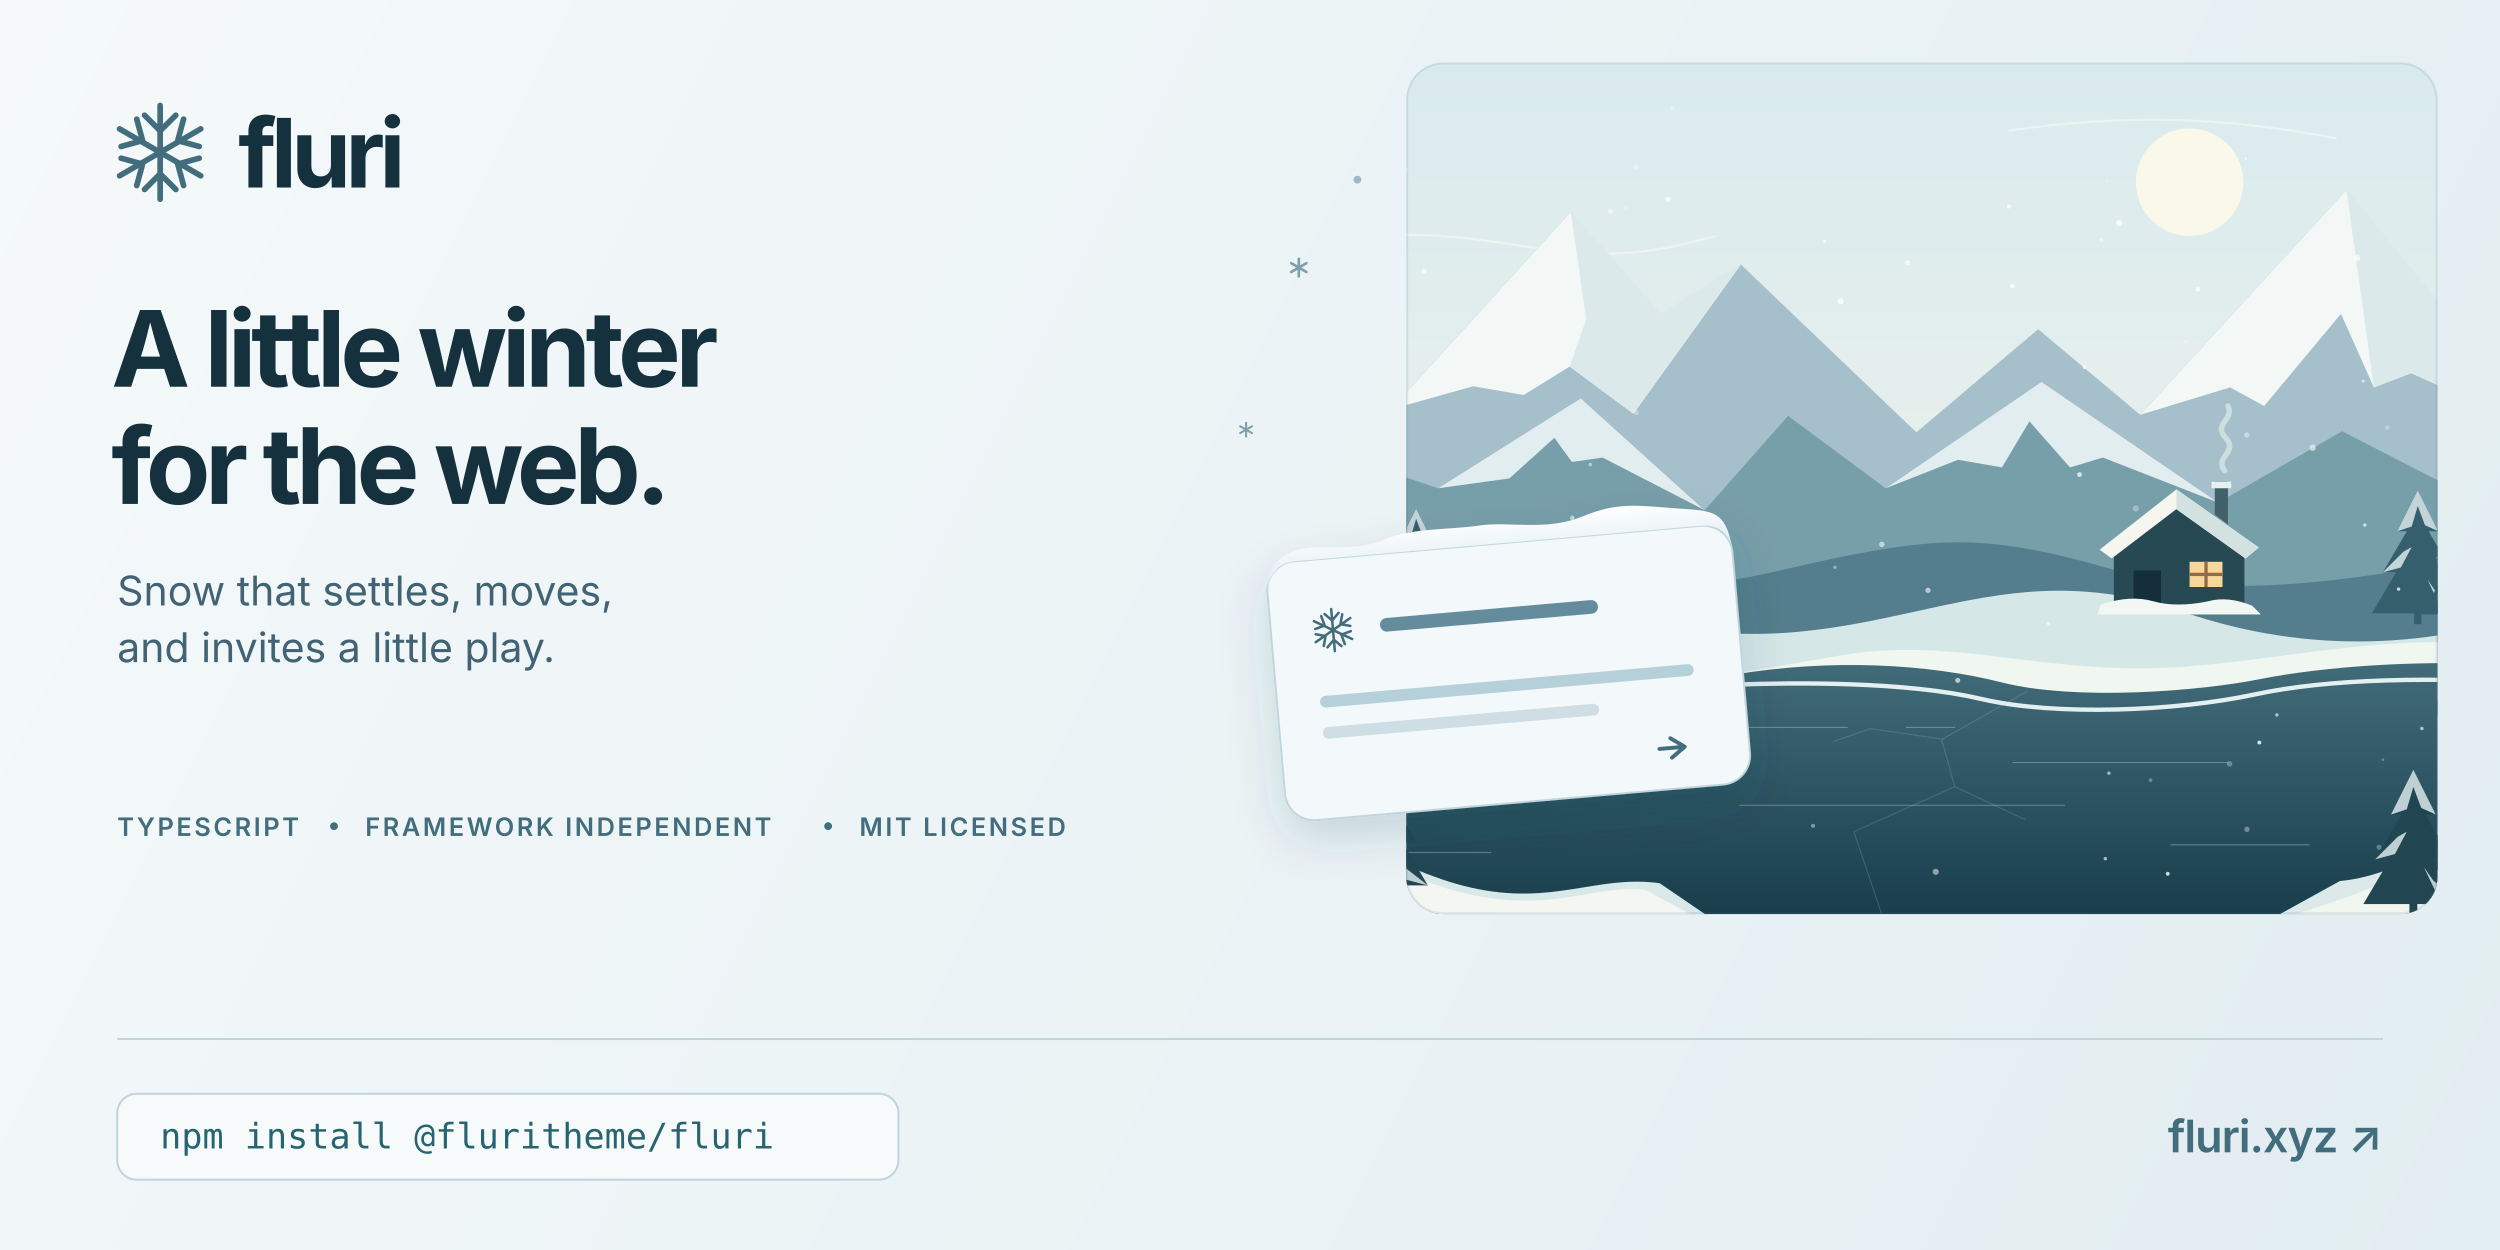
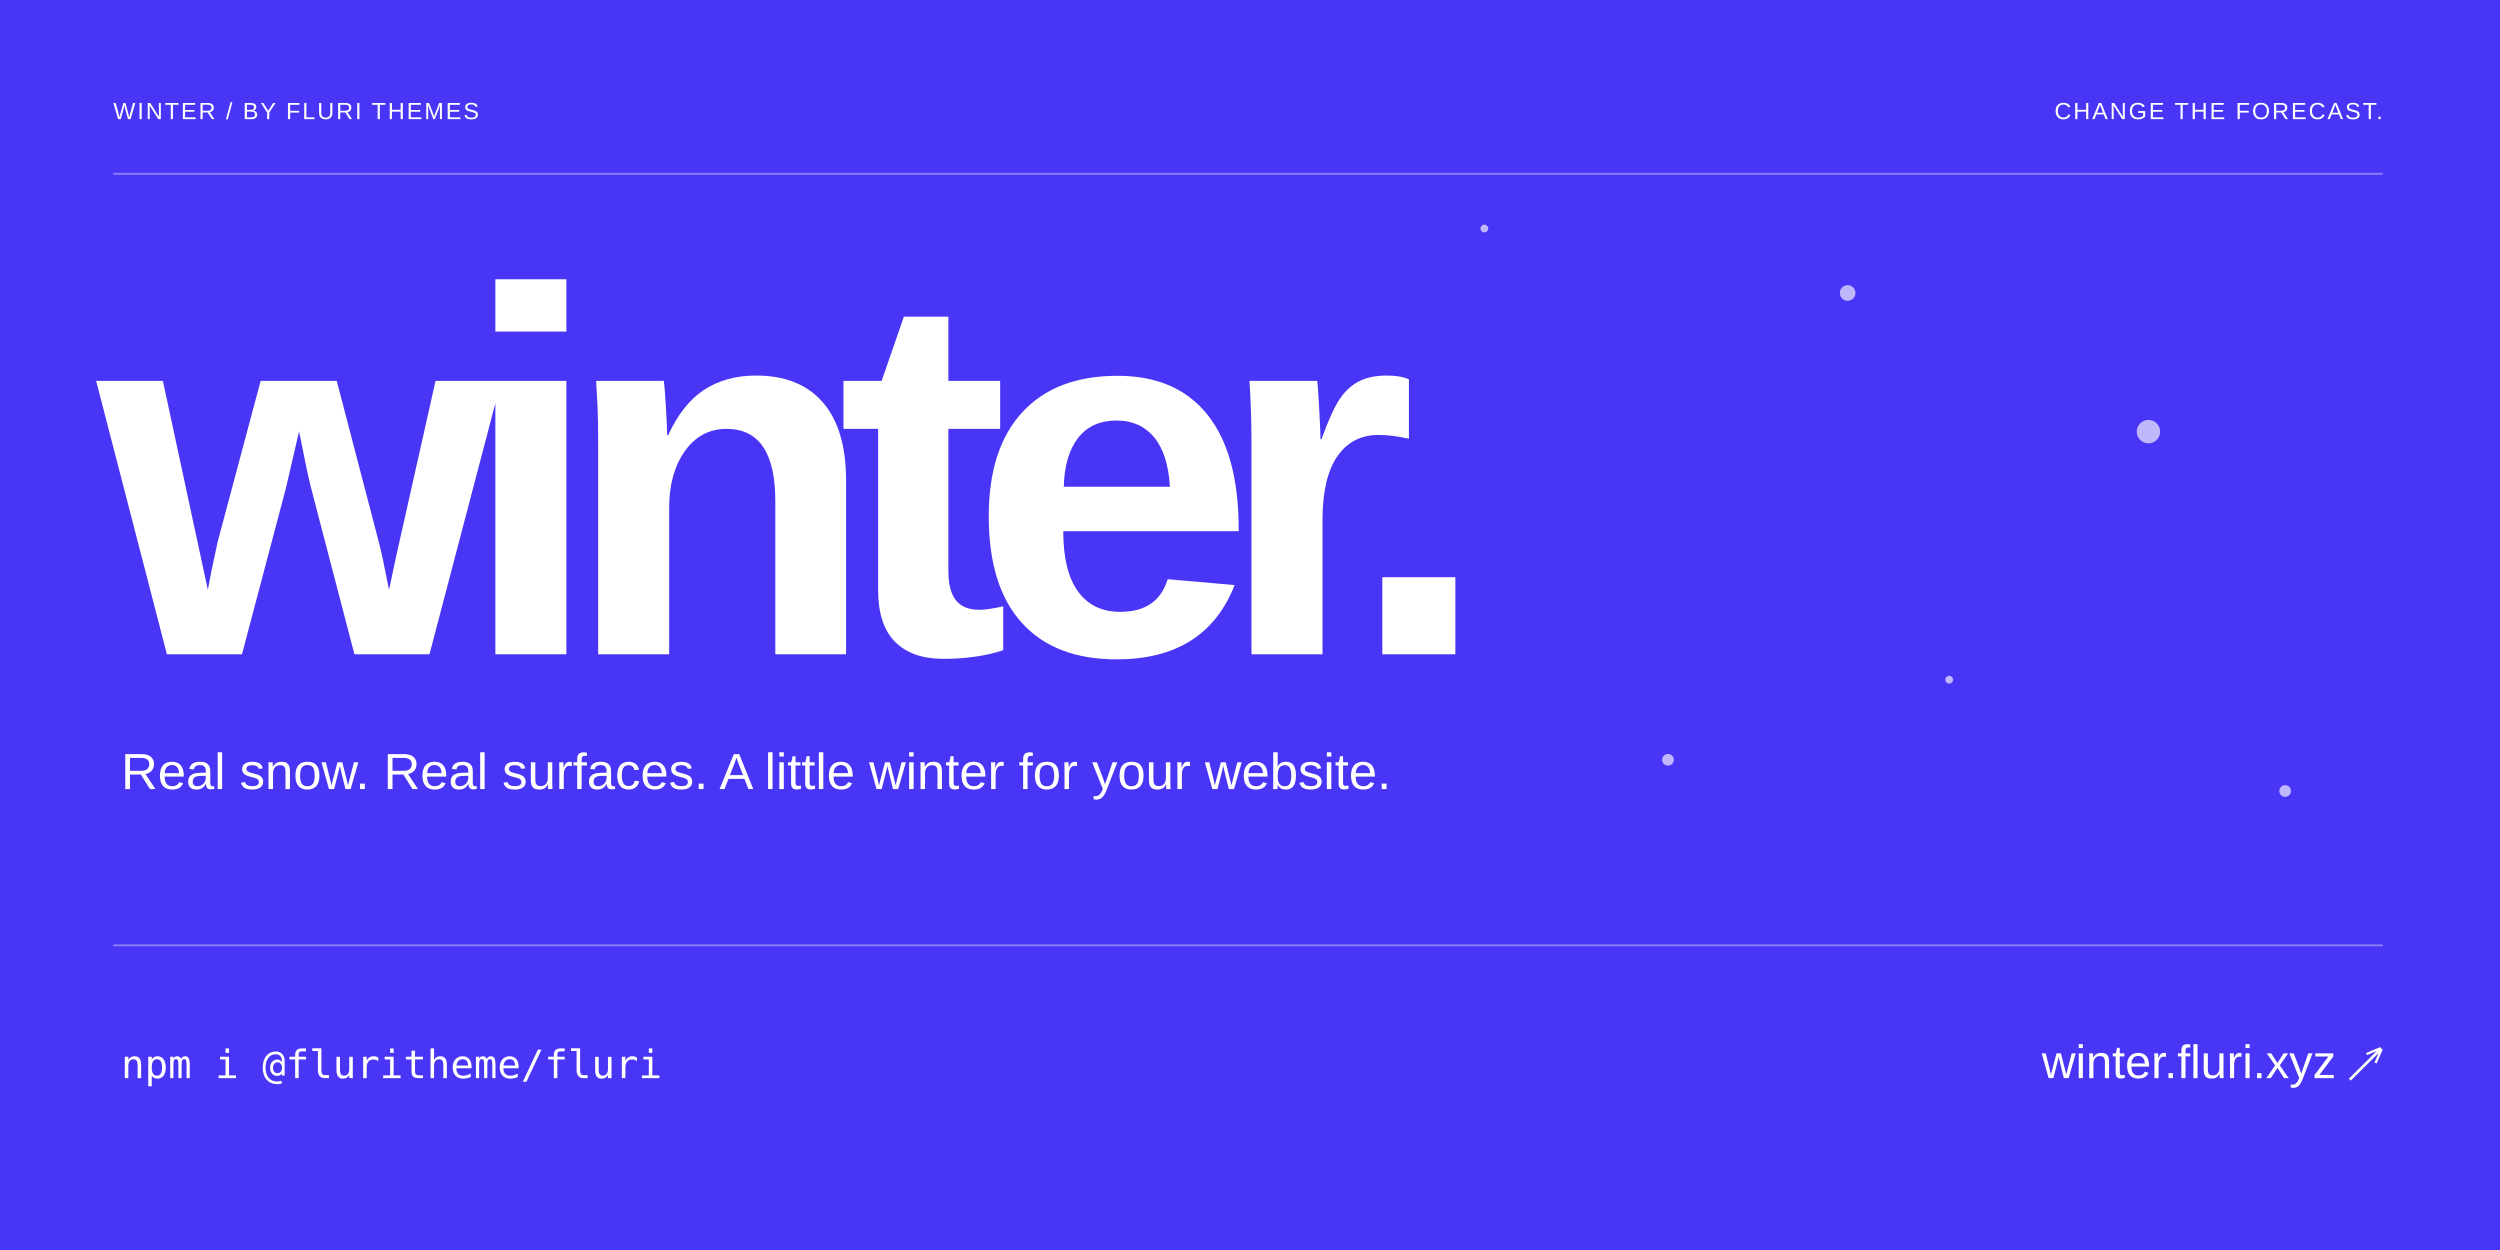
- <svg xmlns="http://www.w3.org/2000/svg" width="1280" height="640" viewBox="0 0 1280 640" fill="none" role="img" aria-labelledby="title desc">
-   <defs>
-     <clipPath id="canvas">
-       <rect width="1280" height="640" />
-     </clipPath>
-     <clipPath id="landscape">
-       <rect x="720" y="32" width="528" height="436" rx="19" />
-     </clipPath>
-     <linearGradient id="panel" x1="0" y1="0" x2="1280" y2="640" gradientUnits="userSpaceOnUse">
-       <stop stop-color="#f5f9fa" />
-       <stop offset="1" stop-color="#e2edf1" />
-     </linearGradient>
-     <filter id="lift" x="-30%" y="-50%" width="160%" height="200%">
-       <feDropShadow dx="0" dy="10" stdDeviation="12" flood-color="#163c4d" flood-opacity=".16" />
-     </filter>
-     <linearGradient id="cap" x2="0" y2="1">
-       <stop stop-color="#fff" />
-       <stop offset="1" stop-color="#dce9ef" />
-     </linearGradient>
-   </defs>
-   <g clip-path="url(#canvas)">
-     <path d="M0 0h1280v640H0Z" fill="url(#panel)" />
-     <g clip-path="url(#landscape)">
-       <svg x="720" y="32" width="528" height="436" viewBox="160 0 940 780" preserveAspectRatio="xMidYMid slice">
-         <defs>
-           <linearGradient id="sky" x2="0" y2="1">
-             <stop stop-color="#d9eaee" />
-             <stop offset="1" stop-color="#f6f5ea" />
-           </linearGradient>
-           <linearGradient id="lake" x1="0" y1="550" x2="0" y2="780" gradientUnits="userSpaceOnUse">
-             <stop stop-color="#426b79" />
-             <stop offset="1" stop-color="#183e4c" />
-           </linearGradient>
-           <g id="pine">
-             <path d="M0-102-17-68H-9L-29-34H-18L-38 0H38L18-34H29L9-68H17Z" fill="currentColor" />
-             <path d="M0-102-17-68-5-72 0-89 6-73 17-68ZM-12-51-29-34-14-38-5-55ZM15-18 38 0 19-5 8-28Z" fill="#e1eeef" opacity=".82" />
-             <path d="M-3-1H3V9H-3Z" fill="currentColor" />
-           </g>
-         </defs>
-         <path fill="url(#sky)" d="M0 0h1200v780H0Z" />
-         <circle cx="874" cy="111" r="49" fill="#faf9e9" />
-         <path d="M0 180c146-31 192-22 278-9s128-2 164-11M709 64c111-16 199-12 299 7" stroke="#f6faf5" stroke-opacity=".6" stroke-width="2" />
-         <path d="M0 364 97 291 146 318 310 138 392 231 465 186 625 339 736 245 829 323 1017 118 1200 341V544H0Z" fill="#a5c0ca" />
-         <path d="m146 318 164-180 82 93 73-45-98 136-58-43-42 26-46-8ZM829 323l188-205 183 223-124-56-34 13-30-67-70 84-31-17Z" fill="#f3f7f5" />
-         <path d="m310 138 14 98-15 43 58 43 98-136-73 45ZM1017 118l25 180 34-13 124 56Z" fill="#dce9eb" />
-         <path d="M0 430 98 359 189 390 319 308 432 410 508 324 597 390 739 293 900 403 1013 338 1200 434V594H0Z" fill="#779faa" />
-         <path d="m189 390 130-82 113 102-93-48-28 4-16-22-41 37ZM597 390l142-97 161 110-105-41-30 9-37-42-25 42-40-7Z" fill="#e1edef" />
-         <path d="M0 460c131-38 180-39 296-1 116 39 179 9 268-8s132-18 240 13 230 9 396-23v156H0Z" fill="#547e8d" />
-         <g color="#365f6d">
-           <use href="#pine" transform="translate(56 489) scale(.9)" />
-           <use href="#pine" transform="translate(116 484) scale(1.3)" />
-           <use href="#pine" transform="translate(169 480) scale(.7)" />
-           <use href="#pine" transform="translate(1082 504) scale(1.1)" />
-           <use href="#pine" transform="translate(1142 505) scale(1.5)" />
-           <use href="#pine" transform="translate(1191 502) scale(.8)" />
-         </g>
-         <path d="M0 510c108-36 197-49 309-16s178 36 274 17 171-47 286-8 226 33 331-4v103H0Z" fill="#d6e7e8" />
-         <g transform="translate(862 476)">
-           <path d="M-57 20H62V-31L1-76-57-31Z" fill="#274953" />
-           <path d="M-70-30 0-85 75-32 63-22 0-67-59-22Z" fill="#f5f7ee" />
-           <path d="m0-67 63 45 12-10-75-53Z" fill="#d3e1e1" />
-           <path d="M-39-11h25v31h-25Z" fill="#142f3a" />
-           <path d="M12-19h30V4H12Z" fill="#f8d89a" />
-           <path d="M27-19V4M12-7.5H42" stroke="#926b46" stroke-width="3" />
-           <path d="M-69 20Q-42 11-21 17t50 0q18-5 40 4l8 8H-72Z" fill="#f2f7f3" />
-           <path d="M35-62v-30h12v39" fill="#42606a" />
-           <path d="M32-92h18v6H32Z" fill="#e8f0ec" />
-           <path d="M44-102c-10-13 13-16 1-30-12-13 8-16 2-29" fill="none" stroke="#edf5ef" stroke-opacity=".55" stroke-width="5" stroke-linecap="round" />
-         </g>
-         <path d="M0 530c92-17 176-16 282 16s180 12 276-4 171 14 281 12 235-42 361-14v43H0Z" fill="#f0f6f0" />
-         <path d="M0 546c123-32 178-12 252 5s117 24 206 9 178-10 245 7 180 8 235-3 153-20 262-11v227H0Z" fill="url(#lake)" />
-         <path d="M0 562c143-36 169-9 285 9s120 0 174-2 157-3 225 13 179 11 249-4 162-16 267-10" fill="none" stroke="#e3eff1" stroke-width="4" />
-         <g fill="none" stroke="#a7cbd0" stroke-linecap="round">
-           <path d="M409 608h153m54 0h44M713 640h196M139 644h144m29 0h19M464 679h296M857 715h126M72 722h165" opacity=".42" />
-           <path d="m726 575-78 44 12 43-92 41 26 77M650 619l-67-10-34 12m111 41 64 30" opacity=".21" />
-         </g>
-         <path d="M0 695c93-8 144 42 219 59s115-12 172-4l44 30H0Z" fill="#d9e8e9" />
-         <path d="M0 706c80-15 146 40 222 55s109-10 156-5l44 24H0Z" fill="#f4f7f1" />
-         <path d="M1011 748c66-6 113-58 189-49v81H953Z" fill="#dce9e8" />
-         <path d="M1008 766c70-23 105-60 192-55v69H966Z" fill="#f1f6ef" />
-         <g color="#214652">
-           <use href="#pine" transform="translate(63 725) scale(1.9)" />
-           <use href="#pine" transform="translate(136 752) scale(1.15)" />
-           <use href="#pine" transform="translate(1165 738) scale(2.15)" />
-           <use href="#pine" transform="translate(1078 769) scale(1.2)" />
-         </g>
-         <g fill="#fff">
-           <circle cx="25.5" cy="34.6" r="1.1" opacity="0.65" />
-           <circle cx="773.7" cy="377.5" r="2.2" opacity="0.71" />
-           <circle cx="197.6" cy="758.5" r="1.1" opacity="0.35" />
-           <circle cx="881.6" cy="208.7" r="2.1" opacity="0.74" />
-           <circle cx="1197.8" cy="83.9" r="1.6" opacity="0.41" />
-           <circle cx="800.5" cy="649.7" r="1.6" opacity="0.57" />
-           <circle cx="1032.2" cy="292.3" r="1.4" opacity="0.67" />
-           <circle cx="258.4" cy="630.3" r="2.6" opacity="0.43" />
-           <circle cx="50.2" cy="723.8" r="1.1" opacity="0.32" />
-           <circle cx="34.1" cy="426.8" r="1.4" opacity="0.50" />
-           <circle cx="327.7" cy="368.4" r="1.6" opacity="0.50" />
-           <circle cx="778.3" cy="279.7" r="1.8" opacity="0.62" />
-           <circle cx="926.3" cy="700.9" r="2.5" opacity="0.35" />
-           <circle cx="109.2" cy="36.1" r="1.3" opacity="0.61" />
-           <circle cx="1026.6" cy="180.1" r="2.9" opacity="0.59" />
-           <circle cx="1184.3" cy="595.2" r="1.5" opacity="0.36" />
-           <circle cx="136.7" cy="691.2" r="2.1" opacity="0.50" />
-           <circle cx="345.9" cy="137.8" r="2.4" opacity="0.49" />
-           <circle cx="176.1" cy="192.0" r="2.2" opacity="0.74" />
-           <circle cx="642.6" cy="739.6" r="2.8" opacity="0.50" />
-           <circle cx="1033.8" cy="423.5" r="1.6" opacity="0.66" />
-           <circle cx="825.0" cy="408.4" r="2.8" opacity="0.31" />
-           <circle cx="402.4" cy="43.5" r="1.6" opacity="0.33" />
-           <circle cx="617.2" cy="184.4" r="2.3" opacity="0.61" />
-           <circle cx="286.6" cy="484.1" r="2.1" opacity="0.56" />
-           <circle cx="662.7" cy="565.1" r="2.3" opacity="0.64" />
-           <circle cx="986.3" cy="353.1" r="2.9" opacity="0.58" />
-           <circle cx="745.3" cy="513.2" r="1.6" opacity="0.64" />
-           <circle cx="556.0" cy="219.5" r="2.8" opacity="0.80" />
-           <circle cx="1085.8" cy="609.0" r="1.6" opacity="0.63" />
-           <circle cx="937.6" cy="621.8" r="1.8" opacity="0.83" />
-           <circle cx="712.3" cy="205.8" r="2.0" opacity="0.84" />
-           <circle cx="369.7" cy="320.9" r="2.4" opacity="0.33" />
-           <circle cx="106.8" cy="289.4" r="1.7" opacity="0.84" />
-           <circle cx="870.6" cy="256.7" r="1.8" opacity="0.27" />
-           <circle cx="926.2" cy="341.5" r="2.4" opacity="0.40" />
-           <circle cx="797.2" cy="727.6" r="1.6" opacity="0.61" />
-           <circle cx="398.5" cy="126.7" r="2.4" opacity="0.73" />
-           <circle cx="78.8" cy="375.2" r="2.2" opacity="0.77" />
-           <circle cx="793.5" cy="163.3" r="1.8" opacity="0.37" />
-           <circle cx="124.9" cy="90.9" r="1.1" opacity="0.63" />
-           <circle cx="369.4" cy="97.2" r="2.5" opacity="0.38" />
-           <circle cx="809.9" cy="148.3" r="2.8" opacity="0.80" />
-           <circle cx="593.5" cy="441.2" r="2.5" opacity="0.56" />
-           <circle cx="530.8" cy="697.7" r="1.9" opacity="0.41" />
-           <circle cx="838.5" cy="656.0" r="1.7" opacity="0.32" />
-           <circle cx="541.3" cy="164.9" r="1.4" opacity="0.72" />
-           <circle cx="953.6" cy="596.6" r="1.6" opacity="0.60" />
-           <circle cx="359.9" cy="134.3" r="1.4" opacity="0.30" />
-           <circle cx="910.5" cy="641.2" r="2.5" opacity="0.30" />
-           <circle cx="1054.1" cy="334.8" r="2.2" opacity="0.25" />
-           <circle cx="1124.3" cy="505.1" r="1.6" opacity="0.42" />
-           <circle cx="798.7" cy="110.3" r="1.2" opacity="0.29" />
-           <circle cx="1050.3" cy="637.4" r="1.2" opacity="0.29" />
-           <circle cx="709.2" cy="133.1" r="1.9" opacity="0.78" />
-           <circle cx="854.1" cy="741.4" r="1.8" opacity="0.79" />
-           <circle cx="550.8" cy="462.1" r="1.5" opacity="0.43" />
-           <circle cx="158.6" cy="99.7" r="2.8" opacity="0.43" />
-           <circle cx="1121.6" cy="403.7" r="1.9" opacity="0.44" />
-           <circle cx="1064.5" cy="481.9" r="1.6" opacity="0.74" />
-           <circle cx="111.5" cy="177.0" r="1.5" opacity="0.79" />
-           <circle cx="1046.7" cy="717.2" r="2.3" opacity="0.29" />
-           <circle cx="635.6" cy="483.0" r="2.4" opacity="0.59" />
-           <circle cx="925.2" cy="89.4" r="1.3" opacity="0.49" />
-           <circle cx="42.8" cy="756.6" r="2.8" opacity="0.71" />
-           <circle cx="311.3" cy="417.0" r="2.1" opacity="0.56" />
-         </g>
-       </svg>
-     </g>
-     <rect x="720.5" y="32.5" width="527" height="435" rx="18.5" stroke="#426d7d" stroke-opacity=".13" />
-     <g font-family="system-ui,-apple-system,BlinkMacSystemFont,Segoe UI,sans-serif">
-       <g transform="translate(58 54)" color="#426d7d">
-         <g stroke="currentColor" stroke-linecap="round" stroke-linejoin="round" stroke-width="2.9">
-           <path d="M24 0v48M3.22 12l41.56 24M3.22 36l41.56-24M16 5l8 8 8-8M16 43l8-8 8 8M4 21l11-3-3-11M36 41l-3-11 11-3M4 27l11 3-3 11M36 7l-3 11 11 3" />
-         </g>
-       </g>
-       <text x="122" y="96" fill="#15313d" font-size="49" font-weight="750" letter-spacing="-2.8">fluri</text>
-       <text x="57" y="198" fill="#15313d" font-size="54" font-weight="650" letter-spacing="-2.7">A little winter</text>
-       <text x="57" y="258" fill="#15313d" font-size="54" font-weight="650" letter-spacing="-2.7">for the web.</text>
-       <text x="60" y="310" fill="#426373" font-size="21">Snow that settles, moves,</text>
-       <text x="60" y="339" fill="#426373" font-size="21">and invites a little play.</text>
-       <g fill="#426d7d" font-size="13" font-weight="600" letter-spacing="1.3">
-         <text x="60" y="428">TYPESCRIPT</text>
-         <circle cx="171" cy="423" r="2" />
-         <text x="187" y="428">FRAMEWORK INDEPENDENT</text>
-         <circle cx="424" cy="423" r="2" />
-         <text x="440" y="428">MIT LICENSED</text>
-       </g>
-     </g>
-     <g transform="translate(653 275) rotate(-5 120 70)" filter="url(#lift)">
-       <rect x="0" y="3" width="239" height="133" rx="15" fill="#f3f8fa" stroke="#c1d5df" />
-       <path d="M0 17Q2-1 20-3c13-1 27 4 42-1s34-2 49-3 34 6 53 0 29-3 48 0 25 3 27 22Q236 3 224 3H16Q3 3 0 17Z" fill="url(#cap)" />
-       <g transform="translate(21 29) scale(.45)" color="#426d7d">
-         <g stroke="currentColor" stroke-linecap="round" stroke-linejoin="round" stroke-width="2.9">
-           <path d="M24 0v48M3.22 12l41.56 24M3.22 36l41.56-24M16 5l8 8 8-8M16 43l8-8 8 8M4 21l11-3-3-11M36 41l-3-11 11-3M4 27l11 3-3 11M36 7l-3 11 11 3" />
-         </g>
-       </g>
-       <rect x="56" y="36" width="112" height="7" rx="3.5" fill="#658c9d" />
-       <rect x="22" y="73" width="192" height="6" rx="3" fill="#b6d0da" />
-       <rect x="22" y="89" width="142" height="6" rx="3" fill="#cfdee5" />
-       <path d="m199 110 7 5-7 5m-6-5h13" stroke="#426d7d" stroke-width="2" stroke-linecap="round" stroke-linejoin="round" />
-     </g>
-     <g transform="translate(665 137) scale(0.9)" stroke="#7c9faa" stroke-width="1.5" stroke-linecap="round">
-       <path d="M0-5V5M-4.33-2.5 4.33 2.5M-4.33 2.5 4.33-2.5" />
-     </g>
-     <g transform="translate(638 220) scale(0.7)" stroke="#7c9faa" stroke-width="1.5" stroke-linecap="round">
-       <path d="M0-5V5M-4.33-2.5 4.33 2.5M-4.33 2.5 4.33-2.5" />
-     </g>
-     <circle cx="695" cy="92" r="2" fill="#9bbac7" />
+ <svg xmlns="http://www.w3.org/2000/svg" width="1280" height="640" viewBox="0 0 1280 640">
+   <rect width="1280" height="640" fill="#4935f5" />
+   <g fill="#fff" font-family="Arial,Helvetica,sans-serif">
+     <text x="58" y="61" font-size="12" letter-spacing="1">WINTER / BY FLURI THEMES</text>
+     <text x="1220" y="61" text-anchor="end" font-size="12" letter-spacing="1">CHANGE THE FORECAST.</text>
+     <path d="M58 89H1220" stroke="#fff" opacity=".35" />
+     <text x="50" y="335" font-size="265" font-weight="700" letter-spacing="-21">winter.</text>
+     <text x="62" y="404" font-size="26" font-weight="500">Real snow. Real surfaces. A little winter for your website.</text>
+     <path d="M58 484H1220" stroke="#fff" opacity=".35" />
+     <text x="62" y="552" font-family="monospace" font-size="20">npm i @fluritheme/fluri</text>
+     <text x="1220" y="552" text-anchor="end" font-size="24">winter.fluri.xyz ↗</text>
  </g>
-   <path d="M60 532H1220" stroke="#bfd3dc" />
-   <rect x="60" y="560" width="400" height="44" rx="10" fill="#f6fafb" stroke="#bfd3dc" />
-   <text x="82" y="588" fill="#276471" font-family="ui-monospace,Menlo,Consolas,monospace" font-size="18">npm install @fluritheme/fluri</text>
-   <text x="1220" y="590" text-anchor="end" fill="#426d7d" font-family="system-ui,-apple-system,sans-serif" font-size="23" font-weight="600" letter-spacing="-.5">fluri.xyz ↗</text>
+   <g fill="#fff" opacity=".65">
+     <circle cx="946" cy="150" r="4" />
+     <circle cx="1100" cy="221" r="6" />
+     <circle cx="854" cy="389" r="3" />
+     <circle cx="1170" cy="405" r="3" />
+     <circle cx="760" cy="117" r="2" />
+     <circle cx="998" cy="348" r="2" />
+   </g>
</svg>
